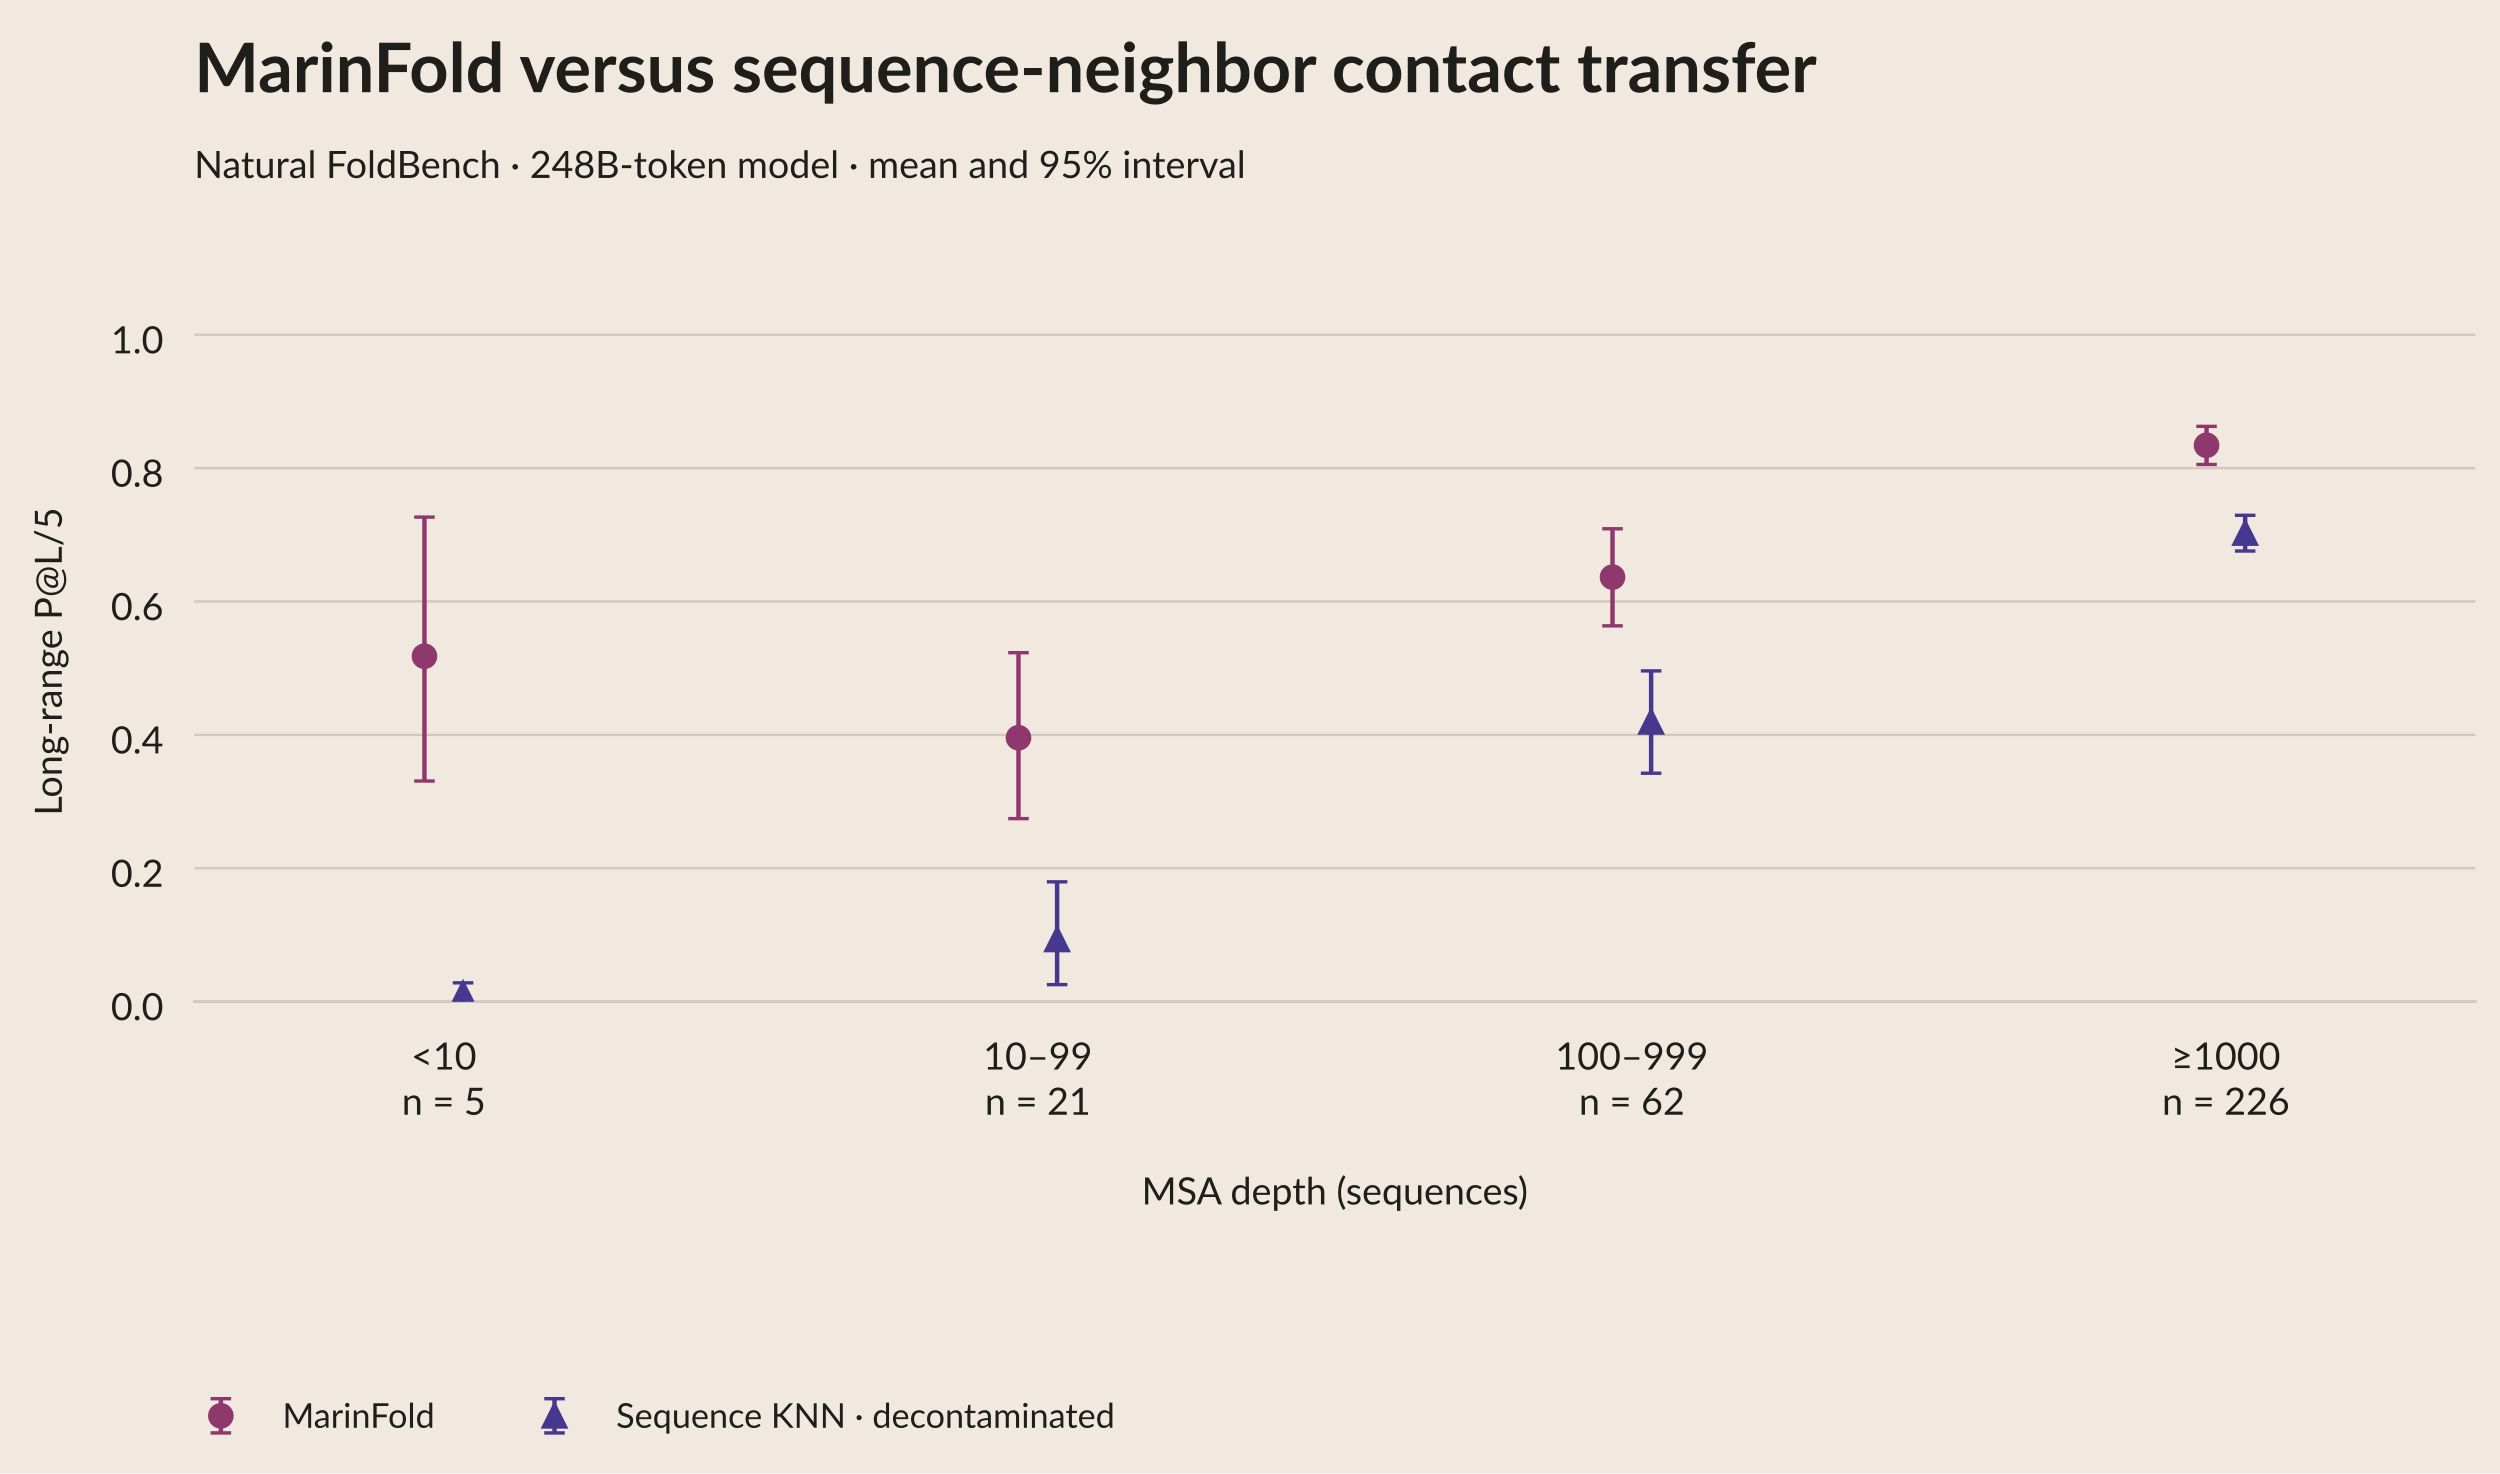
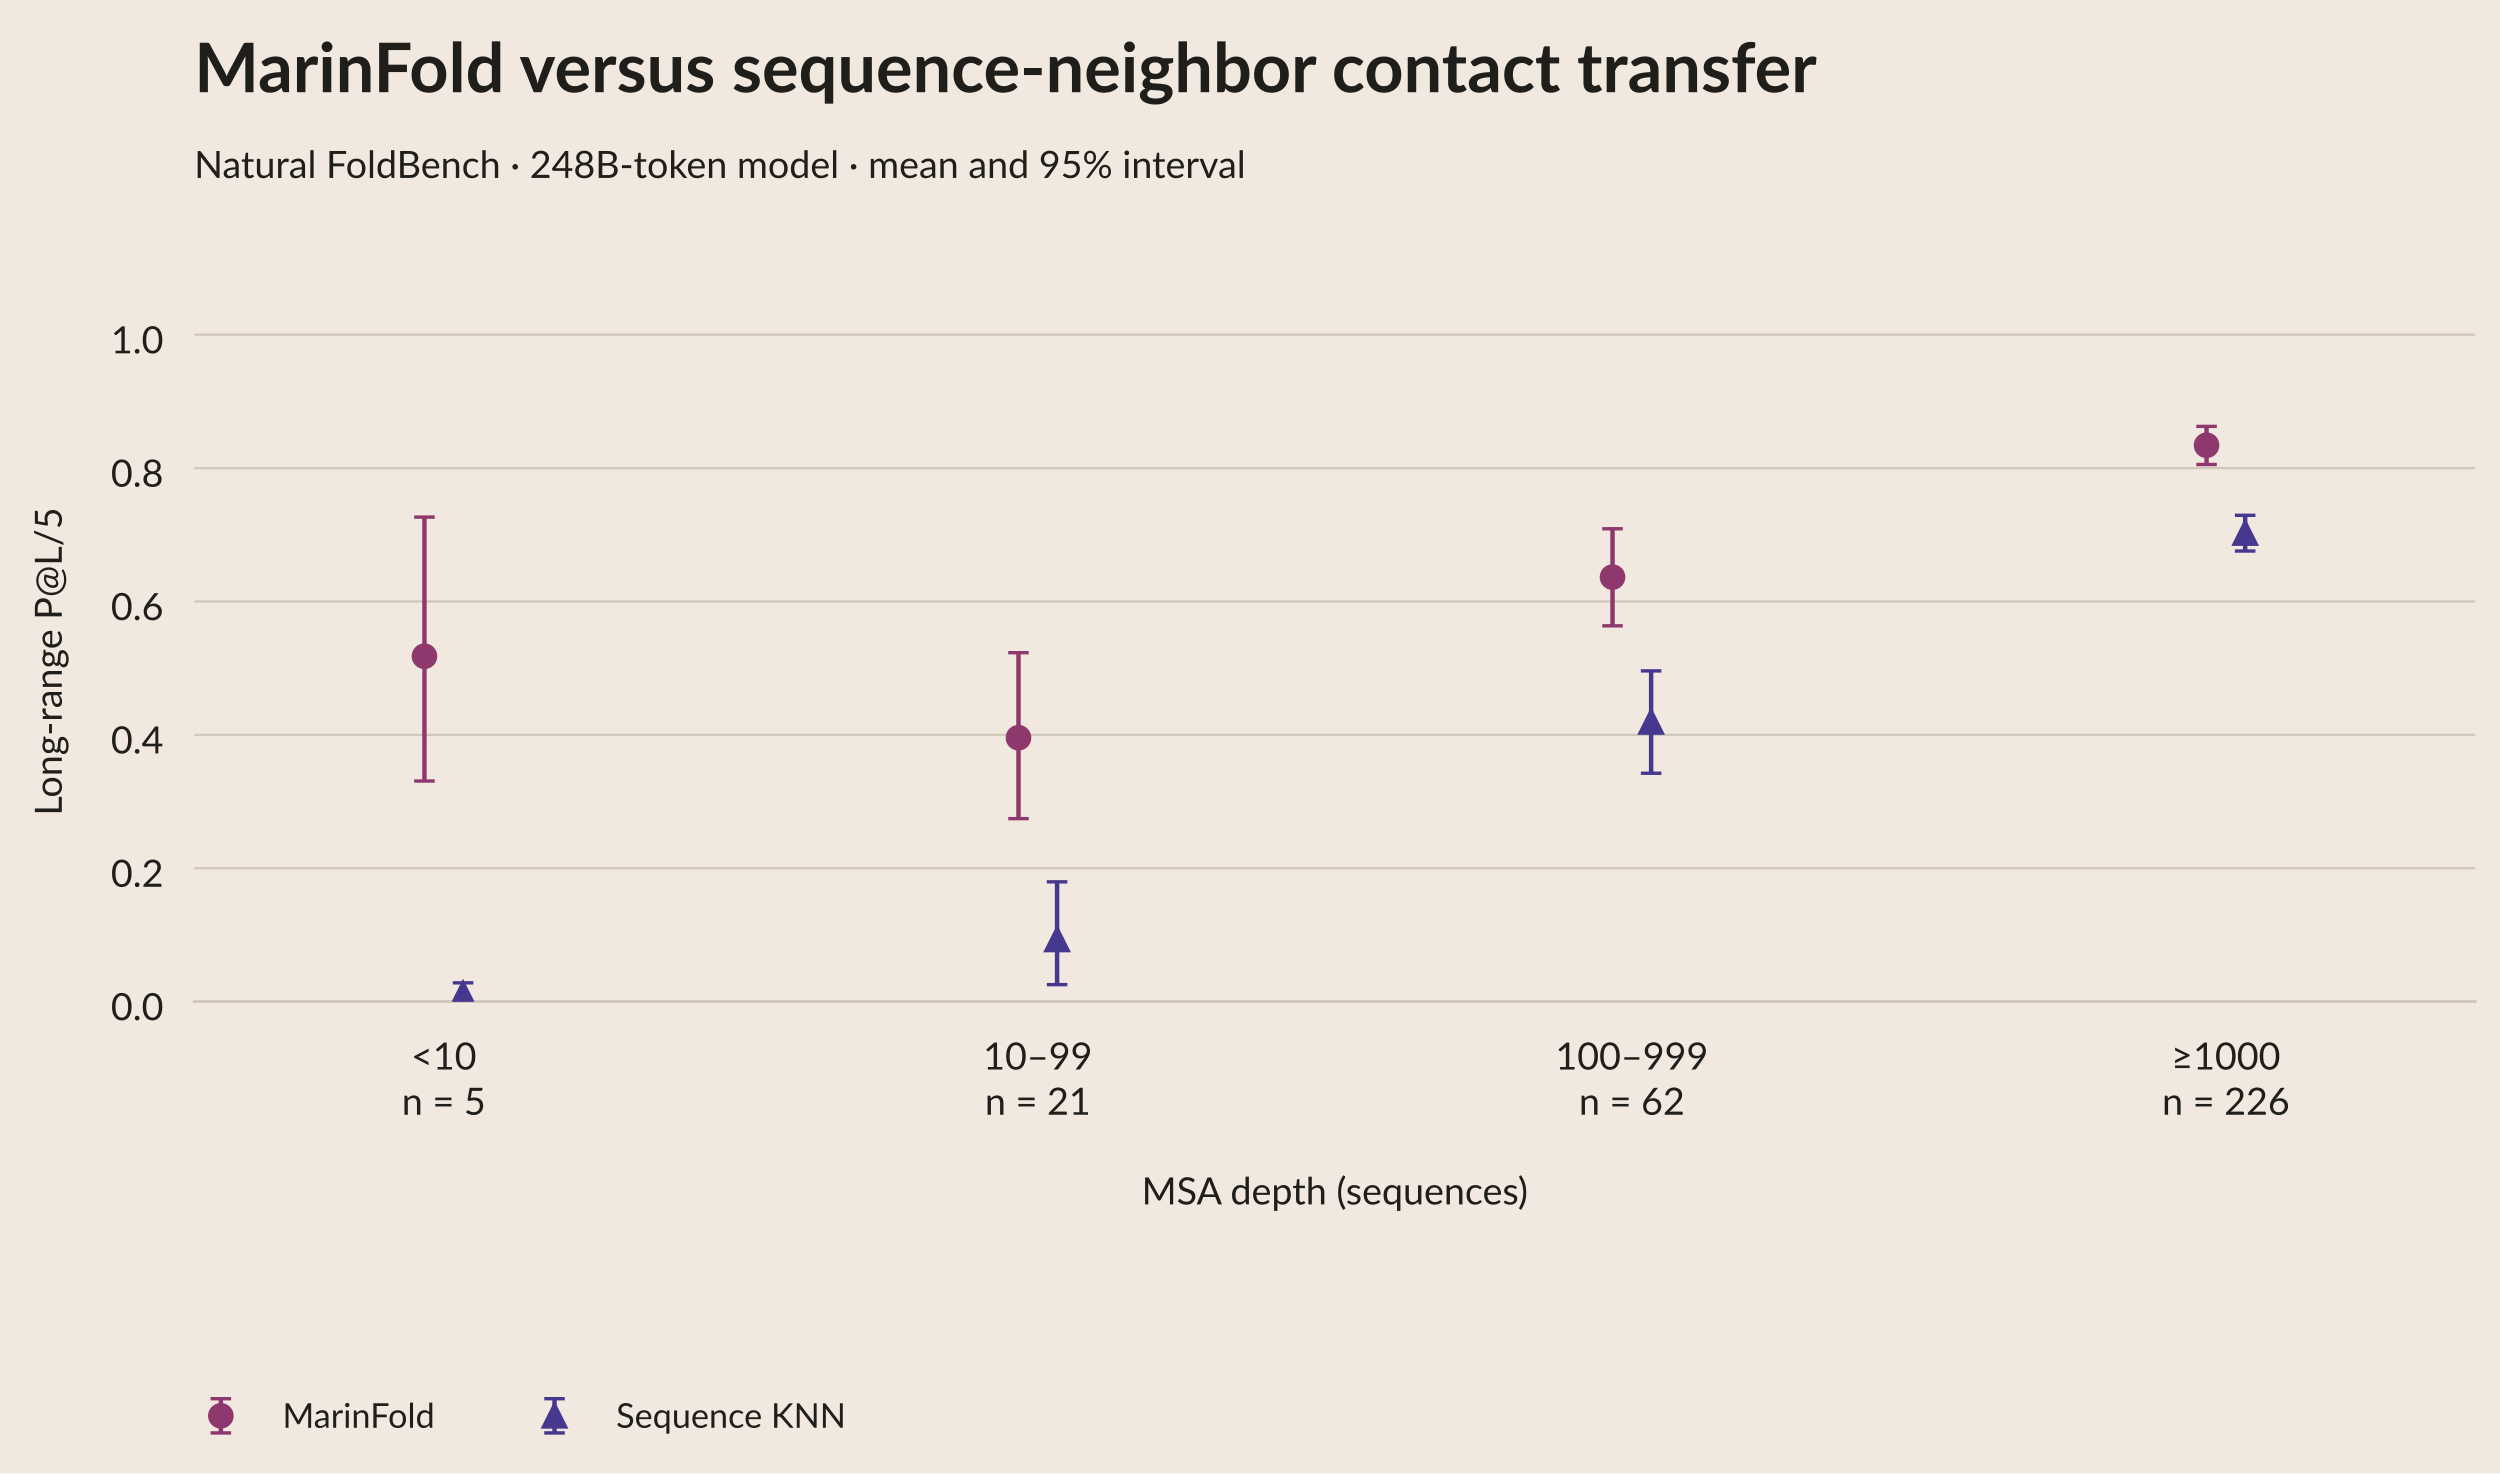
<svg xmlns="http://www.w3.org/2000/svg" xmlns:xlink="http://www.w3.org/1999/xlink" width="730.387pt" height="430.468pt" viewBox="0 0 730.387 430.468" version="1.1">
  <defs>
    <style type="text/css">*{stroke-linejoin: round; stroke-linecap: butt}</style>
  </defs>
  <g id="figure_1">
    <g id="patch_1">
      <path d="M 0 430.468  L 730.387 430.468  L 730.387 0  L 0 0  z " style="fill: #f1e8df" />
    </g>
    <g id="axes_1">
      <g id="patch_2">
        <path d="M 56.755 292.62  L 723.187 292.62  L 723.187 93.9  L 56.755 93.9  z " style="fill: #f1e8df" />
      </g>
      <g id="matplotlib.axis_1">
        <g id="xtick_1">
          <g id="line2d_1" />
          <g id="text_1">
            <text style="font-size: 11px; font-family: 'Lato'; fill: #1f1e1b" transform="translate(120.0763 312.477)">&lt;10</text>
            <text style="font-size: 11px; font-family: 'Lato'; fill: #1f1e1b" transform="translate(117.3822 325.677)">n = 5</text>
          </g>
        </g>
        <g id="xtick_2">
          <g id="line2d_2" />
          <g id="text_2">
            <text style="font-size: 11px; font-family: 'Lato'; fill: #1f1e1b" transform="translate(287.2463 312.477)">10–99</text>
            <text style="font-size: 11px; font-family: 'Lato'; fill: #1f1e1b" transform="translate(287.7422 325.677)">n = 21</text>
          </g>
        </g>
        <g id="xtick_3">
          <g id="line2d_3" />
          <g id="text_3">
            <text style="font-size: 11px; font-family: 'Lato'; fill: #1f1e1b" transform="translate(454.4163 312.477)">100–999</text>
            <text style="font-size: 11px; font-family: 'Lato'; fill: #1f1e1b" transform="translate(461.2922 325.677)">n = 62</text>
          </g>
        </g>
        <g id="xtick_4">
          <g id="line2d_4" />
          <g id="text_4">
            <text style="font-size: 11px; font-family: 'Lato'; fill: #1f1e1b" transform="translate(634.3463 312.477)">≥1000</text>
            <text style="font-size: 11px; font-family: 'Lato'; fill: #1f1e1b" transform="translate(631.6522 325.677)">n = 226</text>
          </g>
        </g>
        <g id="text_5">
          <text style="font-size: 11px; font-family: 'Lato'; text-anchor: middle; fill: #1f1e1b" x="389.971" y="351.877" transform="rotate(-0 389.9713 351.877)">MSA depth (sequences)</text>
        </g>
      </g>
      <g id="matplotlib.axis_2">
        <g id="ytick_1">
          <g id="line2d_5">
-             <path d="M 56.755 292.62  L 723.187 292.62  " clip-path="url(#p953f532021)" style="fill: none; stroke: #d2c8bc; stroke-width: 0.7; stroke-linecap: square" />
+             <path d="M 56.755 292.62  L 723.187 292.62  " clip-path="url(#p038d24f7a8)" style="fill: none; stroke: #d2c8bc; stroke-width: 0.7; stroke-linecap: square" />
          </g>
          <g id="line2d_6" />
          <g id="text_6">
            <text style="font-size: 11px; font-family: 'Lato'; text-anchor: end; fill: #1f1e1b" x="47.755" y="298.048" transform="rotate(-0 47.75531 298.0485)">0.0</text>
          </g>
        </g>
        <g id="ytick_2">
          <g id="line2d_7">
-             <path d="M 56.755 253.655  L 723.187 253.655  " clip-path="url(#p953f532021)" style="fill: none; stroke: #d2c8bc; stroke-width: 0.7; stroke-linecap: square" />
+             <path d="M 56.755 253.655  L 723.187 253.655  " clip-path="url(#p038d24f7a8)" style="fill: none; stroke: #d2c8bc; stroke-width: 0.7; stroke-linecap: square" />
          </g>
          <g id="line2d_8" />
          <g id="text_7">
            <text style="font-size: 11px; font-family: 'Lato'; text-anchor: end; fill: #1f1e1b" x="47.755" y="259.084" transform="rotate(-0 47.75531 259.0838)">0.2</text>
          </g>
        </g>
        <g id="ytick_3">
          <g id="line2d_9">
-             <path d="M 56.755 214.691  L 723.187 214.691  " clip-path="url(#p953f532021)" style="fill: none; stroke: #d2c8bc; stroke-width: 0.7; stroke-linecap: square" />
+             <path d="M 56.755 214.691  L 723.187 214.691  " clip-path="url(#p038d24f7a8)" style="fill: none; stroke: #d2c8bc; stroke-width: 0.7; stroke-linecap: square" />
          </g>
          <g id="line2d_10" />
          <g id="text_8">
            <text style="font-size: 11px; font-family: 'Lato'; text-anchor: end; fill: #1f1e1b" x="47.755" y="220.119" transform="rotate(-0 47.75531 220.1191)">0.4</text>
          </g>
        </g>
        <g id="ytick_4">
          <g id="line2d_11">
-             <path d="M 56.755 175.726  L 723.187 175.726  " clip-path="url(#p953f532021)" style="fill: none; stroke: #d2c8bc; stroke-width: 0.7; stroke-linecap: square" />
+             <path d="M 56.755 175.726  L 723.187 175.726  " clip-path="url(#p038d24f7a8)" style="fill: none; stroke: #d2c8bc; stroke-width: 0.7; stroke-linecap: square" />
          </g>
          <g id="line2d_12" />
          <g id="text_9">
            <text style="font-size: 11px; font-family: 'Lato'; text-anchor: end; fill: #1f1e1b" x="47.755" y="181.154" transform="rotate(-0 47.75531 181.1544)">0.6</text>
          </g>
        </g>
        <g id="ytick_5">
          <g id="line2d_13">
-             <path d="M 56.755 136.761  L 723.187 136.761  " clip-path="url(#p953f532021)" style="fill: none; stroke: #d2c8bc; stroke-width: 0.7; stroke-linecap: square" />
+             <path d="M 56.755 136.761  L 723.187 136.761  " clip-path="url(#p038d24f7a8)" style="fill: none; stroke: #d2c8bc; stroke-width: 0.7; stroke-linecap: square" />
          </g>
          <g id="line2d_14" />
          <g id="text_10">
            <text style="font-size: 11px; font-family: 'Lato'; text-anchor: end; fill: #1f1e1b" x="47.755" y="142.19" transform="rotate(-0 47.75531 142.1897)">0.8</text>
          </g>
        </g>
        <g id="ytick_6">
          <g id="line2d_15">
-             <path d="M 56.755 97.796  L 723.187 97.796  " clip-path="url(#p953f532021)" style="fill: none; stroke: #d2c8bc; stroke-width: 0.7; stroke-linecap: square" />
+             <path d="M 56.755 97.796  L 723.187 97.796  " clip-path="url(#p038d24f7a8)" style="fill: none; stroke: #d2c8bc; stroke-width: 0.7; stroke-linecap: square" />
          </g>
          <g id="line2d_16" />
          <g id="text_11">
            <text style="font-size: 11px; font-family: 'Lato'; text-anchor: end; fill: #1f1e1b" x="47.755" y="103.225" transform="rotate(-0 47.75531 103.225)">1.0</text>
          </g>
        </g>
        <g id="text_12">
          <text style="font-size: 11px; font-family: 'Lato'; text-anchor: middle; fill: #1f1e1b" x="18.057" y="193.26" transform="rotate(-90 18.057 193.26)">Long-range P@L/5</text>
        </g>
      </g>
      <g id="patch_3">
        <path d="M 56.755 292.62  L 723.187 292.62  " style="fill: none; stroke: #d2c8bc; stroke-width: 0.8; stroke-linejoin: miter; stroke-linecap: square" />
      </g>
      <g id="LineCollection_1">
-         <path d="M 124.006 228.18  L 124.006 151.077  " clip-path="url(#p953f532021)" style="fill: none; stroke: #8f386d; stroke-width: 1.3" />
-         <path d="M 297.556 239.164  L 297.556 190.692  " clip-path="url(#p953f532021)" style="fill: none; stroke: #8f386d; stroke-width: 1.3" />
-         <path d="M 471.106 182.841  L 471.106 154.485  " clip-path="url(#p953f532021)" style="fill: none; stroke: #8f386d; stroke-width: 1.3" />
-         <path d="M 644.656 135.704  L 644.656 124.563  " clip-path="url(#p953f532021)" style="fill: none; stroke: #8f386d; stroke-width: 1.3" />
+         <path d="M 124.006 228.18  L 124.006 151.077  " clip-path="url(#p038d24f7a8)" style="fill: none; stroke: #8f386d; stroke-width: 1.3" />
+         <path d="M 297.556 239.164  L 297.556 190.692  " clip-path="url(#p038d24f7a8)" style="fill: none; stroke: #8f386d; stroke-width: 1.3" />
+         <path d="M 471.106 182.841  L 471.106 154.485  " clip-path="url(#p038d24f7a8)" style="fill: none; stroke: #8f386d; stroke-width: 1.3" />
+         <path d="M 644.656 135.704  L 644.656 124.563  " clip-path="url(#p038d24f7a8)" style="fill: none; stroke: #8f386d; stroke-width: 1.3" />
      </g>
      <g id="line2d_17">
        <defs>
-           <path id="m6550b3af0c" d="M 3 0  L -3 -0  " style="stroke: #8f386d" />
-         </defs>
-         <g clip-path="url(#p953f532021)">
-           <use xlink:href="#m6550b3af0c" x="124.006" y="228.18" style="fill: #8f386d; stroke: #8f386d" />
-           <use xlink:href="#m6550b3af0c" x="297.556" y="239.164" style="fill: #8f386d; stroke: #8f386d" />
-           <use xlink:href="#m6550b3af0c" x="471.106" y="182.841" style="fill: #8f386d; stroke: #8f386d" />
-           <use xlink:href="#m6550b3af0c" x="644.656" y="135.704" style="fill: #8f386d; stroke: #8f386d" />
+           <path id="mb2b551cef2" d="M 3 0  L -3 -0  " style="stroke: #8f386d" />
+         </defs>
+         <g clip-path="url(#p038d24f7a8)">
+           <use xlink:href="#mb2b551cef2" x="124.006" y="228.18" style="fill: #8f386d; stroke: #8f386d" />
+           <use xlink:href="#mb2b551cef2" x="297.556" y="239.164" style="fill: #8f386d; stroke: #8f386d" />
+           <use xlink:href="#mb2b551cef2" x="471.106" y="182.841" style="fill: #8f386d; stroke: #8f386d" />
+           <use xlink:href="#mb2b551cef2" x="644.656" y="135.704" style="fill: #8f386d; stroke: #8f386d" />
        </g>
      </g>
      <g id="line2d_18">
-         <g clip-path="url(#p953f532021)">
-           <use xlink:href="#m6550b3af0c" x="124.006" y="151.077" style="fill: #8f386d; stroke: #8f386d" />
-           <use xlink:href="#m6550b3af0c" x="297.556" y="190.692" style="fill: #8f386d; stroke: #8f386d" />
-           <use xlink:href="#m6550b3af0c" x="471.106" y="154.485" style="fill: #8f386d; stroke: #8f386d" />
-           <use xlink:href="#m6550b3af0c" x="644.656" y="124.563" style="fill: #8f386d; stroke: #8f386d" />
+         <g clip-path="url(#p038d24f7a8)">
+           <use xlink:href="#mb2b551cef2" x="124.006" y="151.077" style="fill: #8f386d; stroke: #8f386d" />
+           <use xlink:href="#mb2b551cef2" x="297.556" y="190.692" style="fill: #8f386d; stroke: #8f386d" />
+           <use xlink:href="#mb2b551cef2" x="471.106" y="154.485" style="fill: #8f386d; stroke: #8f386d" />
+           <use xlink:href="#mb2b551cef2" x="644.656" y="124.563" style="fill: #8f386d; stroke: #8f386d" />
        </g>
      </g>
      <g id="LineCollection_2">
-         <path d="M 135.287 292.62  L 135.287 287.14  " clip-path="url(#p953f532021)" style="fill: none; stroke: #47388f; stroke-width: 1.3" />
-         <path d="M 308.837 287.662  L 308.837 257.636  " clip-path="url(#p953f532021)" style="fill: none; stroke: #47388f; stroke-width: 1.3" />
-         <path d="M 482.387 225.902  L 482.387 196.009  " clip-path="url(#p953f532021)" style="fill: none; stroke: #47388f; stroke-width: 1.3" />
-         <path d="M 655.937 160.985  L 655.937 150.545  " clip-path="url(#p953f532021)" style="fill: none; stroke: #47388f; stroke-width: 1.3" />
+         <path d="M 135.287 292.62  L 135.287 287.14  " clip-path="url(#p038d24f7a8)" style="fill: none; stroke: #47388f; stroke-width: 1.3" />
+         <path d="M 308.837 287.662  L 308.837 257.636  " clip-path="url(#p038d24f7a8)" style="fill: none; stroke: #47388f; stroke-width: 1.3" />
+         <path d="M 482.387 225.902  L 482.387 196.009  " clip-path="url(#p038d24f7a8)" style="fill: none; stroke: #47388f; stroke-width: 1.3" />
+         <path d="M 655.937 160.985  L 655.937 150.545  " clip-path="url(#p038d24f7a8)" style="fill: none; stroke: #47388f; stroke-width: 1.3" />
      </g>
      <g id="line2d_19">
        <defs>
-           <path id="m3c0306991d" d="M 3 0  L -3 -0  " style="stroke: #47388f" />
-         </defs>
-         <g clip-path="url(#p953f532021)">
-           <use xlink:href="#m3c0306991d" x="135.287" y="292.62" style="fill: #47388f; stroke: #47388f" />
-           <use xlink:href="#m3c0306991d" x="308.837" y="287.662" style="fill: #47388f; stroke: #47388f" />
-           <use xlink:href="#m3c0306991d" x="482.387" y="225.902" style="fill: #47388f; stroke: #47388f" />
-           <use xlink:href="#m3c0306991d" x="655.937" y="160.985" style="fill: #47388f; stroke: #47388f" />
+           <path id="m35093dec37" d="M 3 0  L -3 -0  " style="stroke: #47388f" />
+         </defs>
+         <g clip-path="url(#p038d24f7a8)">
+           <use xlink:href="#m35093dec37" x="135.287" y="292.62" style="fill: #47388f; stroke: #47388f" />
+           <use xlink:href="#m35093dec37" x="308.837" y="287.662" style="fill: #47388f; stroke: #47388f" />
+           <use xlink:href="#m35093dec37" x="482.387" y="225.902" style="fill: #47388f; stroke: #47388f" />
+           <use xlink:href="#m35093dec37" x="655.937" y="160.985" style="fill: #47388f; stroke: #47388f" />
        </g>
      </g>
      <g id="line2d_20">
-         <g clip-path="url(#p953f532021)">
-           <use xlink:href="#m3c0306991d" x="135.287" y="287.14" style="fill: #47388f; stroke: #47388f" />
-           <use xlink:href="#m3c0306991d" x="308.837" y="257.636" style="fill: #47388f; stroke: #47388f" />
-           <use xlink:href="#m3c0306991d" x="482.387" y="196.009" style="fill: #47388f; stroke: #47388f" />
-           <use xlink:href="#m3c0306991d" x="655.937" y="150.545" style="fill: #47388f; stroke: #47388f" />
+         <g clip-path="url(#p038d24f7a8)">
+           <use xlink:href="#m35093dec37" x="135.287" y="287.14" style="fill: #47388f; stroke: #47388f" />
+           <use xlink:href="#m35093dec37" x="308.837" y="257.636" style="fill: #47388f; stroke: #47388f" />
+           <use xlink:href="#m35093dec37" x="482.387" y="196.009" style="fill: #47388f; stroke: #47388f" />
+           <use xlink:href="#m35093dec37" x="655.937" y="150.545" style="fill: #47388f; stroke: #47388f" />
        </g>
      </g>
      <g id="line2d_21">
        <defs>
-           <path id="m641ba23247" d="M 0 3.25  C 0.862 3.25 1.689 2.908 2.298 2.298  C 2.908 1.689 3.25 0.862 3.25 0  C 3.25 -0.862 2.908 -1.689 2.298 -2.298  C 1.689 -2.908 0.862 -3.25 0 -3.25  C -0.862 -3.25 -1.689 -2.908 -2.298 -2.298  C -2.908 -1.689 -3.25 -0.862 -3.25 0  C -3.25 0.862 -2.908 1.689 -2.298 2.298  C -1.689 2.908 -0.862 3.25 0 3.25  z " style="stroke: #8f386d" />
-         </defs>
-         <g clip-path="url(#p953f532021)">
-           <use xlink:href="#m641ba23247" x="124.006" y="191.72" style="fill: #8f386d; stroke: #8f386d" />
-           <use xlink:href="#m641ba23247" x="297.556" y="215.537" style="fill: #8f386d; stroke: #8f386d" />
-           <use xlink:href="#m641ba23247" x="471.106" y="168.609" style="fill: #8f386d; stroke: #8f386d" />
-           <use xlink:href="#m641ba23247" x="644.656" y="130.087" style="fill: #8f386d; stroke: #8f386d" />
+           <path id="maf000e53b2" d="M 0 3.25  C 0.862 3.25 1.689 2.908 2.298 2.298  C 2.908 1.689 3.25 0.862 3.25 0  C 3.25 -0.862 2.908 -1.689 2.298 -2.298  C 1.689 -2.908 0.862 -3.25 0 -3.25  C -0.862 -3.25 -1.689 -2.908 -2.298 -2.298  C -2.908 -1.689 -3.25 -0.862 -3.25 0  C -3.25 0.862 -2.908 1.689 -2.298 2.298  C -1.689 2.908 -0.862 3.25 0 3.25  z " style="stroke: #8f386d" />
+         </defs>
+         <g clip-path="url(#p038d24f7a8)">
+           <use xlink:href="#maf000e53b2" x="124.006" y="191.72" style="fill: #8f386d; stroke: #8f386d" />
+           <use xlink:href="#maf000e53b2" x="297.556" y="215.537" style="fill: #8f386d; stroke: #8f386d" />
+           <use xlink:href="#maf000e53b2" x="471.106" y="168.609" style="fill: #8f386d; stroke: #8f386d" />
+           <use xlink:href="#maf000e53b2" x="644.656" y="130.087" style="fill: #8f386d; stroke: #8f386d" />
        </g>
      </g>
      <g id="line2d_22">
        <defs>
-           <path id="m5b60c9d863" d="M 0 -3.25  L -3.25 3.25  L 3.25 3.25  z " style="stroke: #47388f; stroke-linejoin: miter" />
-         </defs>
-         <g clip-path="url(#p953f532021)">
-           <use xlink:href="#m5b60c9d863" x="135.287" y="290.321" style="fill: #47388f; stroke: #47388f; stroke-linejoin: miter" />
-           <use xlink:href="#m5b60c9d863" x="308.837" y="274.486" style="fill: #47388f; stroke: #47388f; stroke-linejoin: miter" />
-           <use xlink:href="#m5b60c9d863" x="482.387" y="210.921" style="fill: #47388f; stroke: #47388f; stroke-linejoin: miter" />
-           <use xlink:href="#m5b60c9d863" x="655.937" y="155.75" style="fill: #47388f; stroke: #47388f; stroke-linejoin: miter" />
+           <path id="mcae2e5ec1f" d="M 0 -3.25  L -3.25 3.25  L 3.25 3.25  z " style="stroke: #47388f; stroke-linejoin: miter" />
+         </defs>
+         <g clip-path="url(#p038d24f7a8)">
+           <use xlink:href="#mcae2e5ec1f" x="135.287" y="290.321" style="fill: #47388f; stroke: #47388f; stroke-linejoin: miter" />
+           <use xlink:href="#mcae2e5ec1f" x="308.837" y="274.486" style="fill: #47388f; stroke: #47388f; stroke-linejoin: miter" />
+           <use xlink:href="#mcae2e5ec1f" x="482.387" y="210.921" style="fill: #47388f; stroke: #47388f; stroke-linejoin: miter" />
+           <use xlink:href="#mcae2e5ec1f" x="655.937" y="155.75" style="fill: #47388f; stroke: #47388f; stroke-linejoin: miter" />
        </g>
      </g>
    </g>
    <g id="text_13">
      <text style="font-weight: 700; font-size: 20px; font-family: 'Lato'; text-anchor: start; fill: #1f1e1b" x="56.755" y="26.94" transform="rotate(-0 56.75531 26.94)">MarinFold versus sequence-neighbor contact transfer</text>
    </g>
    <g id="text_14">
      <text style="font-size: 11px; font-family: 'Lato'; text-anchor: start; fill: #1f1e1b" x="56.755" y="51.996" transform="rotate(-0 56.75531 51.996)">Natural FoldBench · 248B-token model  ·  mean and 95% interval</text>
    </g>
    <g id="legend_1">
      <g id="LineCollection_3">
        <path d="M 64.523 418.638  L 64.523 408.638  " style="fill: none; stroke: #8f386d; stroke-width: 1.3" />
      </g>
      <g id="line2d_23">
        <g>
-           <use xlink:href="#m6550b3af0c" x="64.523" y="418.638" style="fill: #8f386d; stroke: #8f386d" />
+           <use xlink:href="#mb2b551cef2" x="64.523" y="418.638" style="fill: #8f386d; stroke: #8f386d" />
        </g>
      </g>
      <g id="line2d_24">
        <g>
-           <use xlink:href="#m6550b3af0c" x="64.523" y="408.638" style="fill: #8f386d; stroke: #8f386d" />
+           <use xlink:href="#mb2b551cef2" x="64.523" y="408.638" style="fill: #8f386d; stroke: #8f386d" />
        </g>
      </g>
      <g id="line2d_25" />
      <g id="line2d_26">
        <g>
-           <use xlink:href="#m641ba23247" x="64.523" y="413.638" style="fill: #8f386d; stroke: #8f386d" />
+           <use xlink:href="#maf000e53b2" x="64.523" y="413.638" style="fill: #8f386d; stroke: #8f386d" />
        </g>
      </g>
      <g id="text_15">
        <text style="font-size: 10px; font-family: 'Lato'; text-anchor: start; fill: #1f1e1b" x="82.523" y="417.138" transform="rotate(-0 82.52331 417.138)">MarinFold</text>
      </g>
      <g id="LineCollection_4">
        <path d="M 162.003 418.638  L 162.003 408.638  " style="fill: none; stroke: #47388f; stroke-width: 1.3" />
      </g>
      <g id="line2d_27">
        <g>
-           <use xlink:href="#m3c0306991d" x="162.003" y="418.638" style="fill: #47388f; stroke: #47388f" />
+           <use xlink:href="#m35093dec37" x="162.003" y="418.638" style="fill: #47388f; stroke: #47388f" />
        </g>
      </g>
      <g id="line2d_28">
        <g>
-           <use xlink:href="#m3c0306991d" x="162.003" y="408.638" style="fill: #47388f; stroke: #47388f" />
+           <use xlink:href="#m35093dec37" x="162.003" y="408.638" style="fill: #47388f; stroke: #47388f" />
        </g>
      </g>
      <g id="line2d_29" />
      <g id="line2d_30">
        <g>
-           <use xlink:href="#m5b60c9d863" x="162.003" y="413.638" style="fill: #47388f; stroke: #47388f; stroke-linejoin: miter" />
+           <use xlink:href="#mcae2e5ec1f" x="162.003" y="413.638" style="fill: #47388f; stroke: #47388f; stroke-linejoin: miter" />
        </g>
      </g>
      <g id="text_16">
-         <text style="font-size: 10px; font-family: 'Lato'; text-anchor: start; fill: #1f1e1b" x="180.003" y="417.138" transform="rotate(-0 180.003 417.138)">Sequence KNN · decontaminated</text>
+         <text style="font-size: 10px; font-family: 'Lato'; text-anchor: start; fill: #1f1e1b" x="180.003" y="417.138" transform="rotate(-0 180.003 417.138)">Sequence KNN</text>
      </g>
    </g>
  </g>
  <defs>
-     <clipPath id="p953f532021">
+     <clipPath id="p038d24f7a8">
      <rect x="56.755" y="93.9" width="666.432" height="198.72" />
    </clipPath>
  </defs>
</svg>
